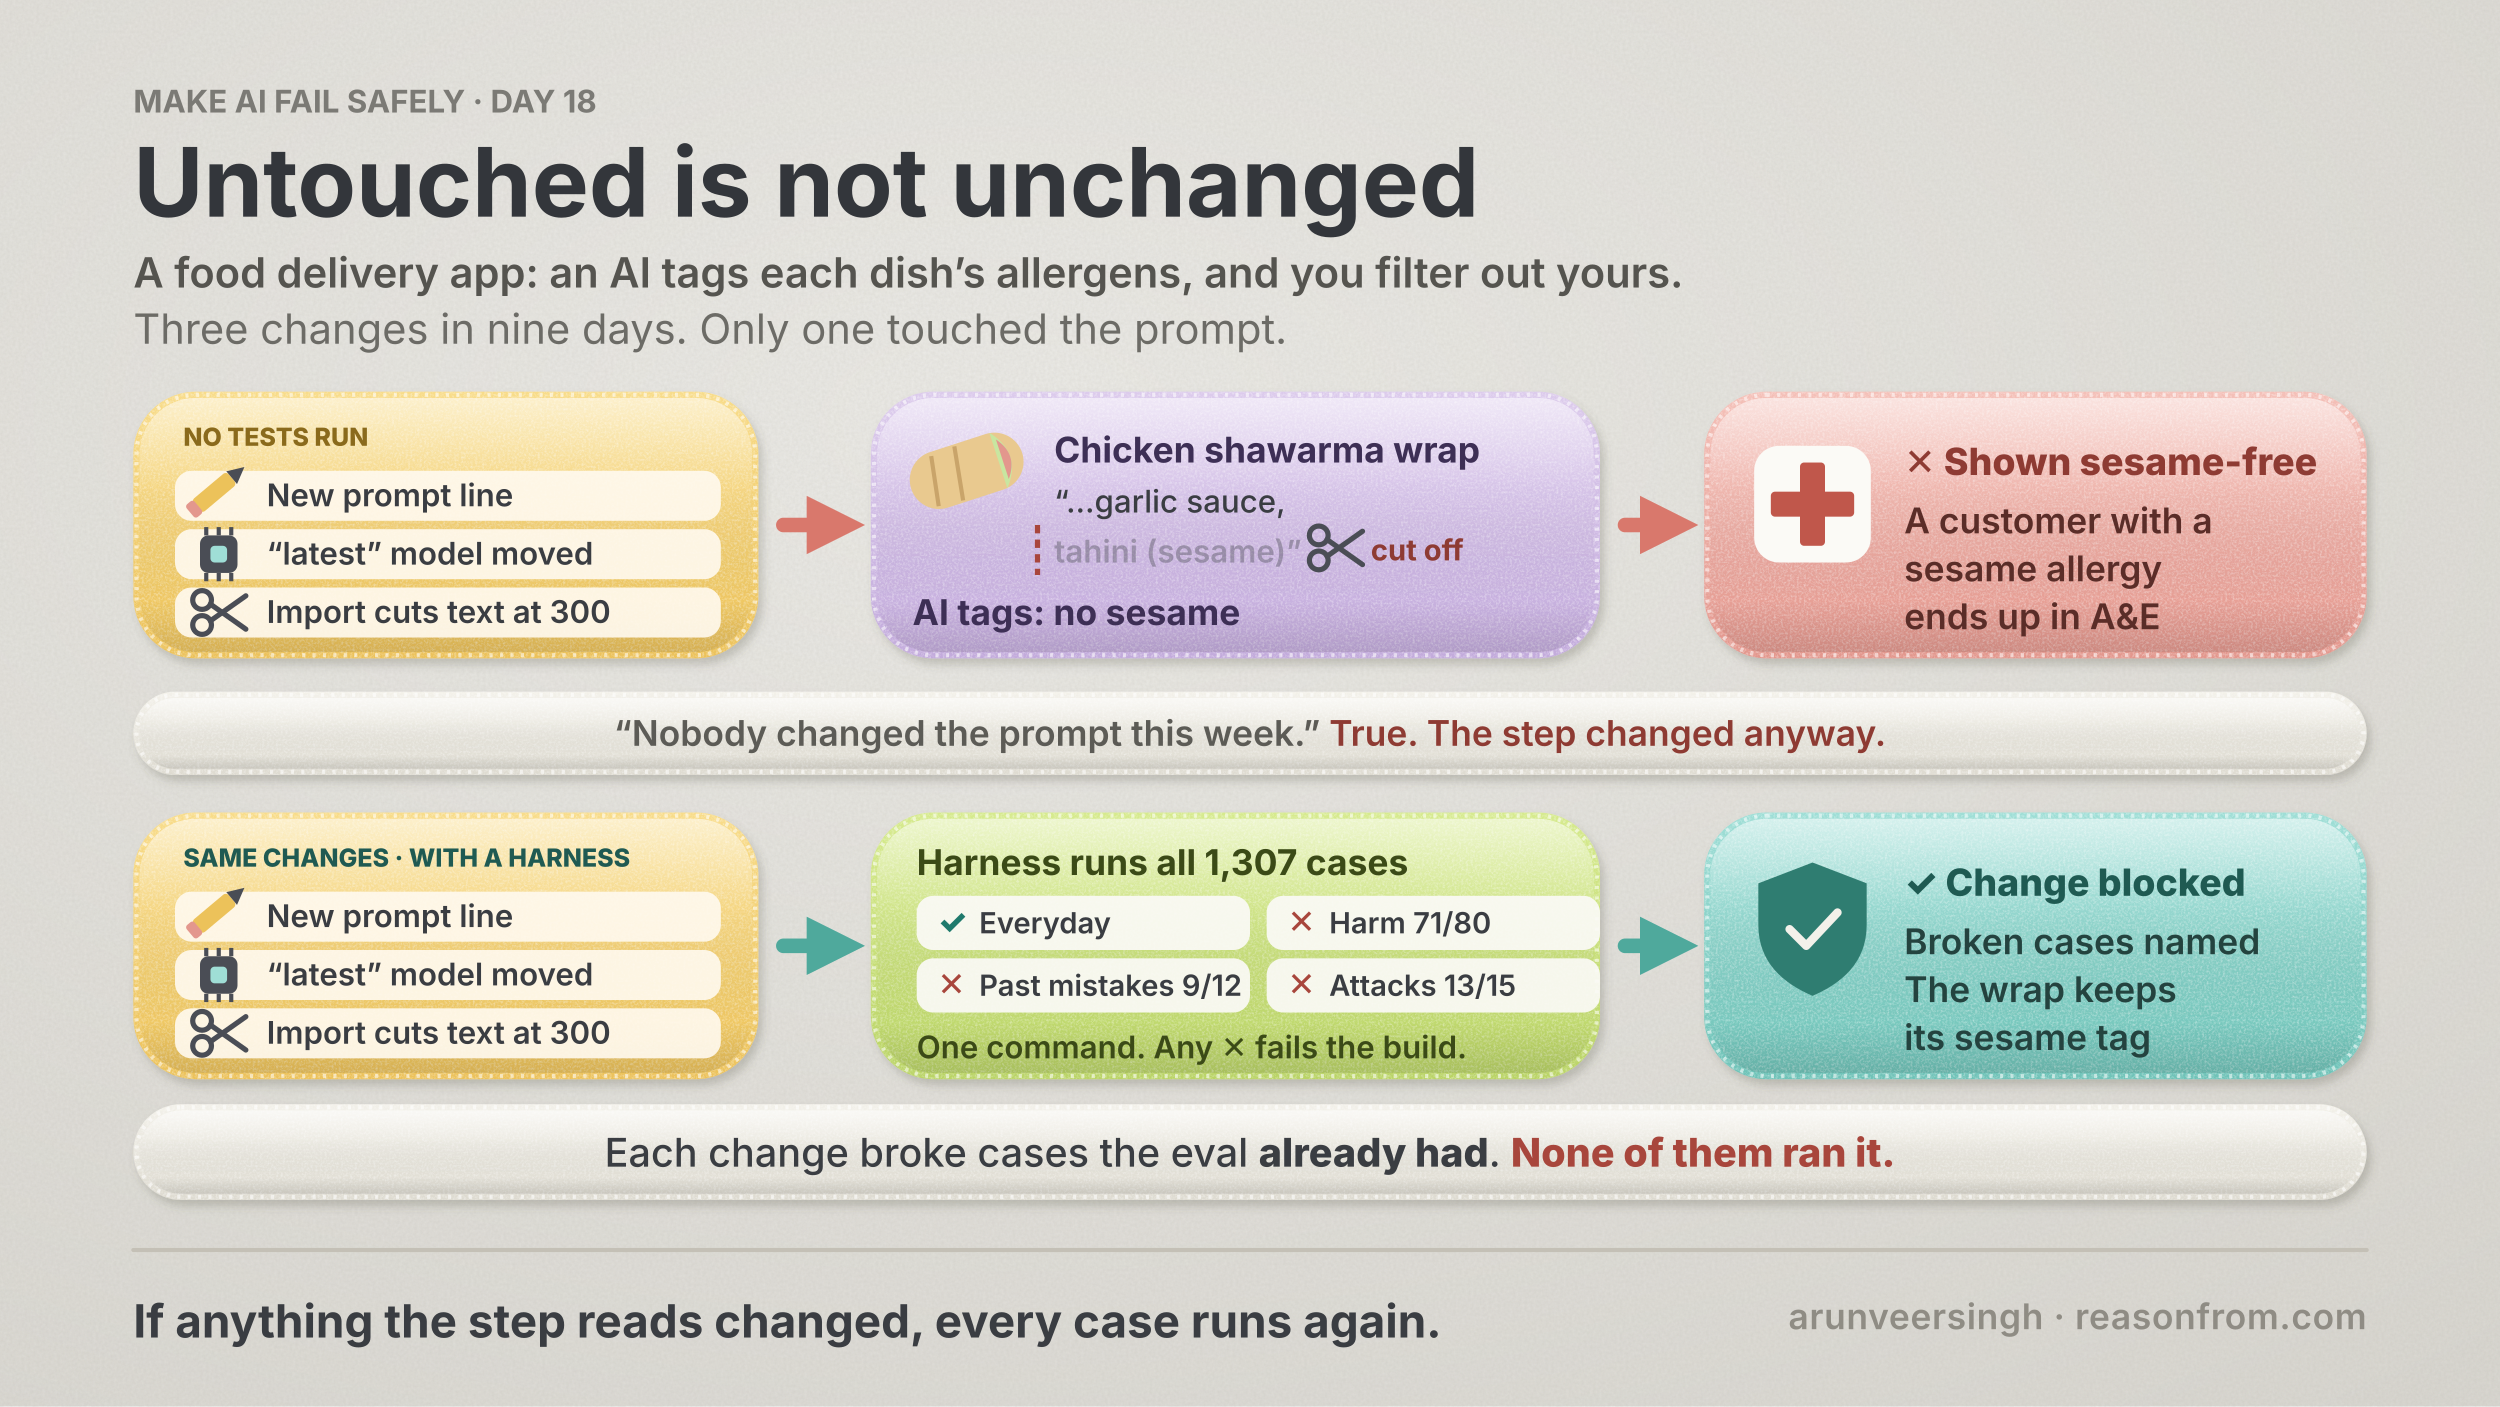
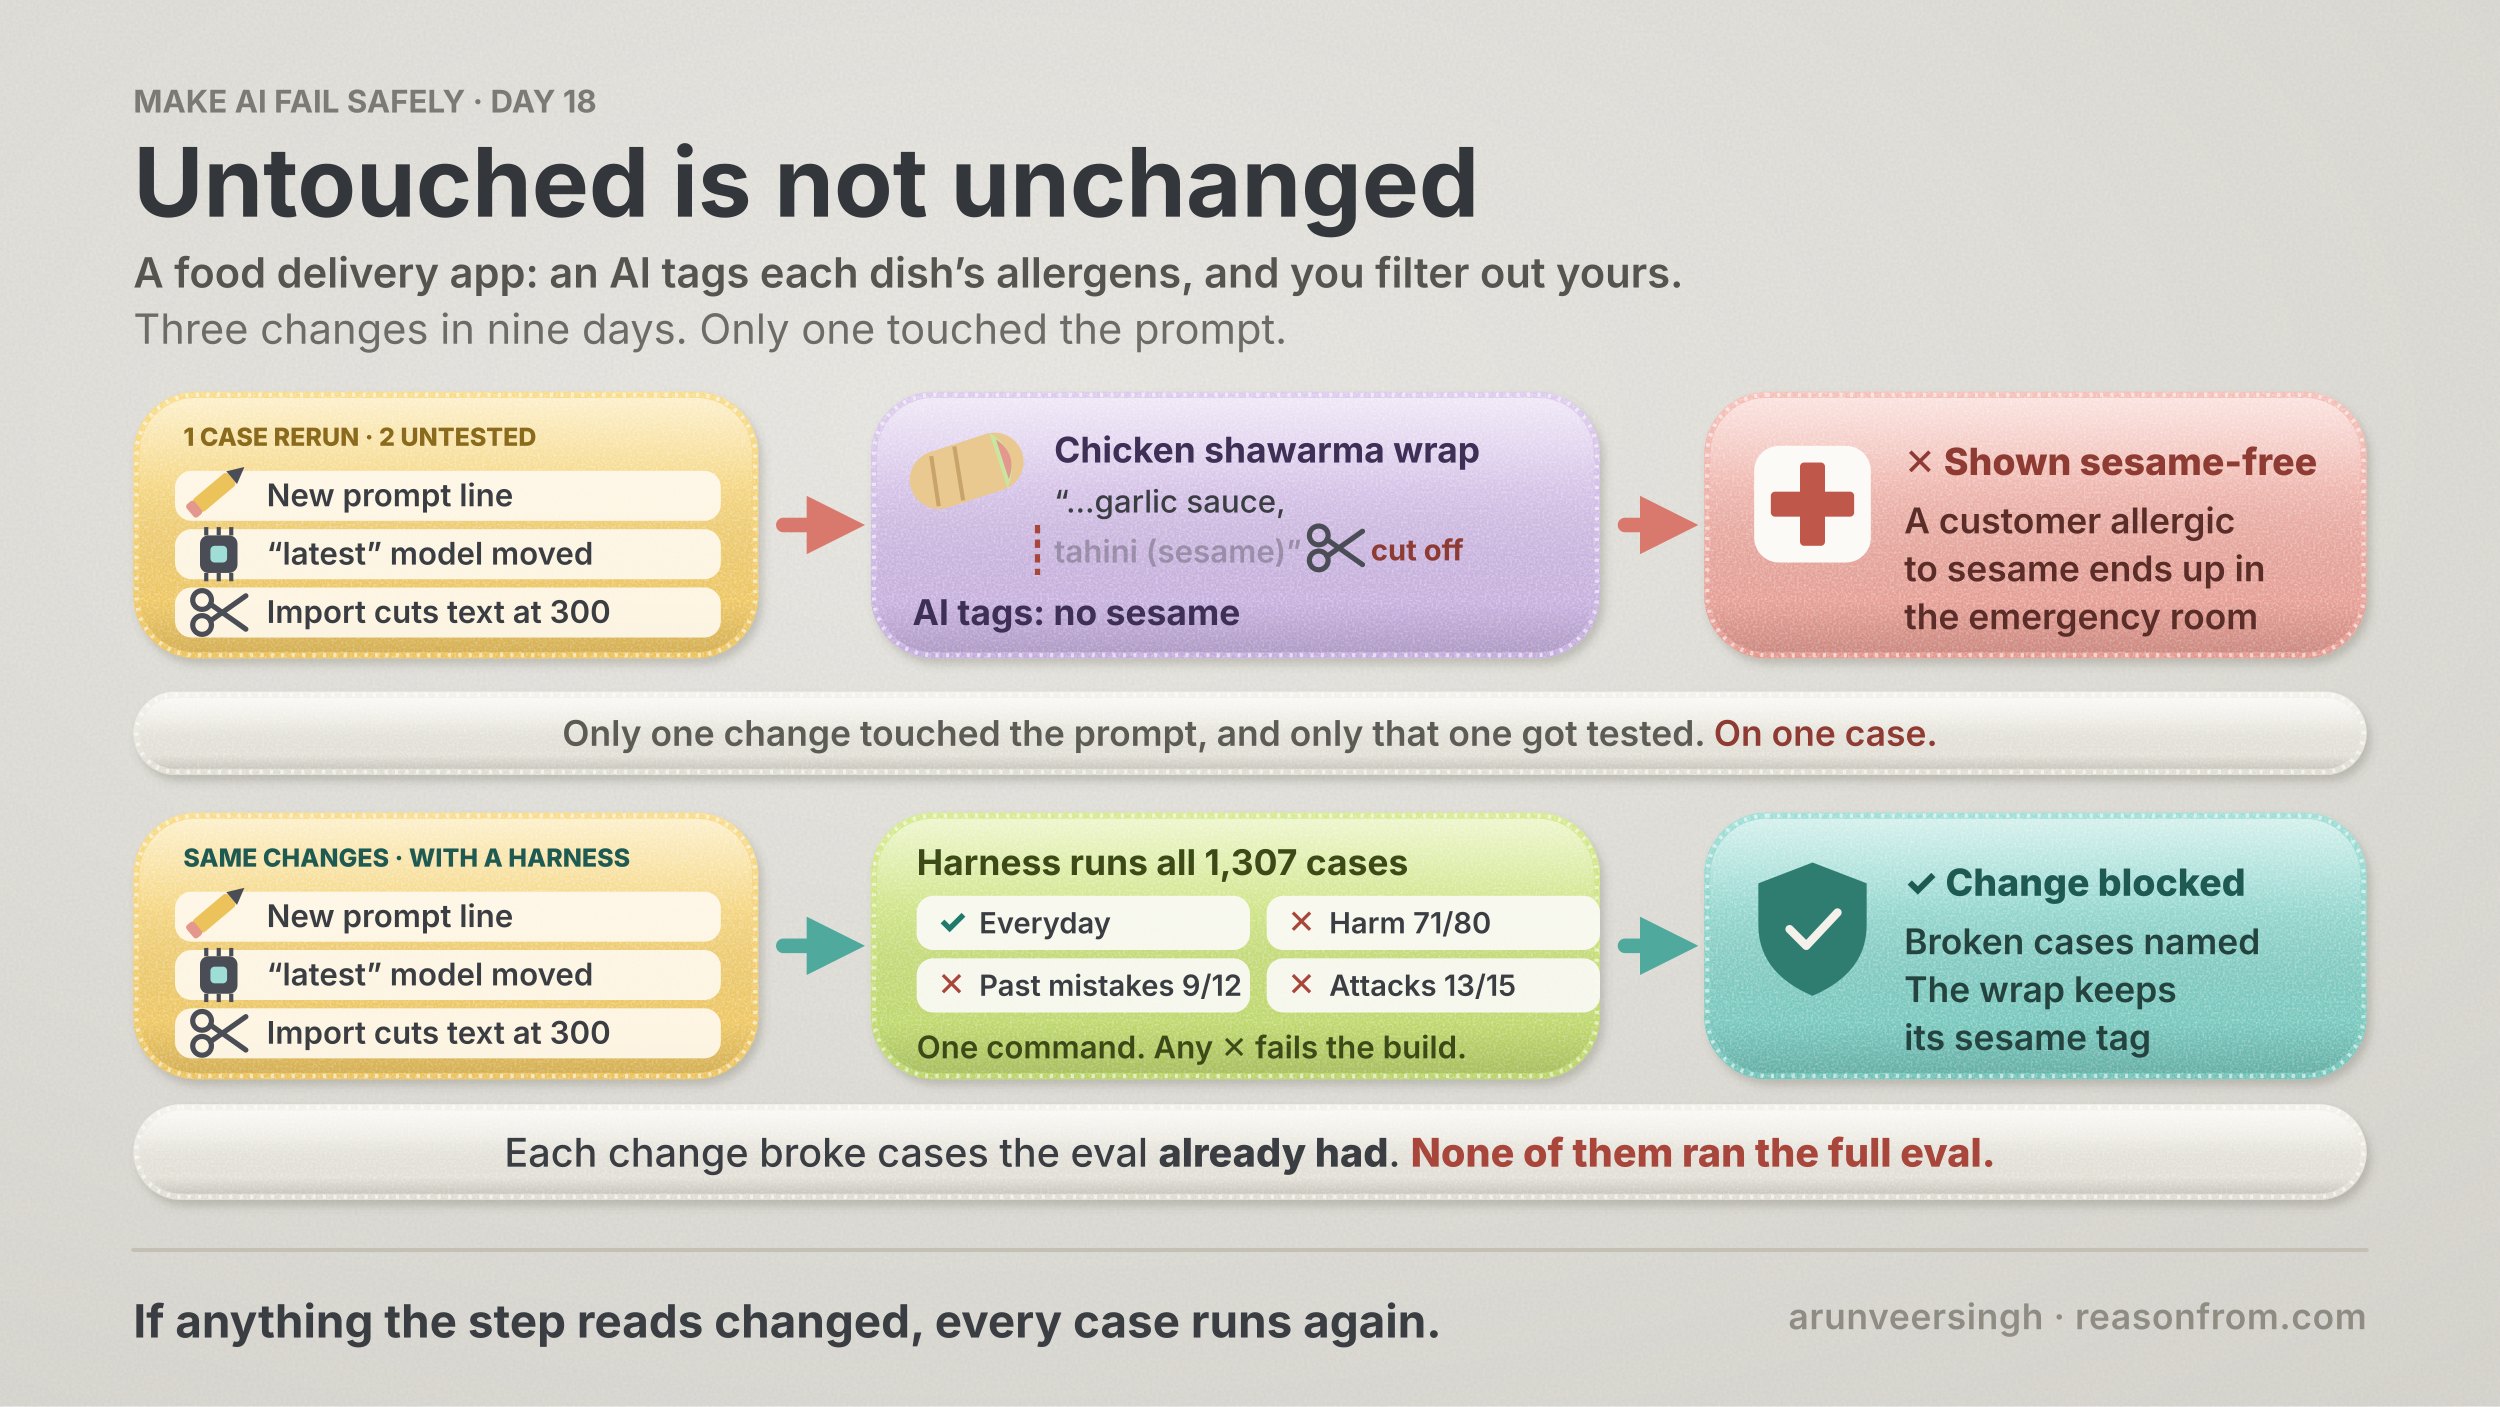
<svg xmlns="http://www.w3.org/2000/svg" width="1200" height="675" viewBox="0 0 1200 675" role="img" aria-labelledby="d18title d18desc">
  <defs>
    <linearGradient id="g_teal" x1="0" y1="0" x2="0" y2="1">
      <stop offset="0" stop-color="#9fded6" />
      <stop offset="1" stop-color="#6fc3b8" />
    </linearGradient>
    <linearGradient id="g_rose" x1="0" y1="0" x2="0" y2="1">
      <stop offset="0" stop-color="#f4c0b8" />
      <stop offset="1" stop-color="#e3978d" />
    </linearGradient>
    <linearGradient id="g_peri" x1="0" y1="0" x2="0" y2="1">
      <stop offset="0" stop-color="#a9b8f2" />
      <stop offset="1" stop-color="#7f93e0" />
    </linearGradient>
    <linearGradient id="g_lilac" x1="0" y1="0" x2="0" y2="1">
      <stop offset="0" stop-color="#dccbec" />
      <stop offset="1" stop-color="#c3abdc" />
    </linearGradient>
    <linearGradient id="g_butter" x1="0" y1="0" x2="0" y2="1">
      <stop offset="0" stop-color="#f8dc8a" />
      <stop offset="1" stop-color="#ecc25a" />
    </linearGradient>
    <linearGradient id="g_lime" x1="0" y1="0" x2="0" y2="1">
      <stop offset="0" stop-color="#d6ea8e" />
      <stop offset="1" stop-color="#bad466" />
    </linearGradient>
    <linearGradient id="g_off" x1="0" y1="0" x2="0" y2="1">
      <stop offset="0" stop-color="#f3f1ea" />
      <stop offset="1" stop-color="#dedbd1" />
    </linearGradient>
    <radialGradient id="bg" cx=".4" cy=".3" r=".9">
      <stop offset="0" stop-color="#ecebe7" />
      <stop offset="1" stop-color="#d9d7d1" />
    </radialGradient>
    <linearGradient id="puff" x1="0" y1="0" x2="0" y2="1">
      <stop offset="0" stop-color="#fff" stop-opacity=".55" />
      <stop offset=".35" stop-color="#fff" stop-opacity=".08" />
      <stop offset=".8" stop-color="#000" stop-opacity="0" />
      <stop offset="1" stop-color="#000" stop-opacity=".10" />
    </linearGradient>
    <filter id="shadow" x="-20%" y="-30%" width="150%" height="190%">
      <feDropShadow dx="10" dy="16" stdDeviation="14" flood-color="#5a5446" flood-opacity=".30" />
      <feDropShadow dx="2" dy="3" stdDeviation="2" flood-color="#5a5446" flood-opacity=".25" />
    </filter>
    <filter id="felt" x="0" y="0" width="100%" height="100%">
      <feTurbulence type="fractalNoise" baseFrequency=".9" numOctaves="3" seed="4" />
      <feColorMatrix values="0 0 0 0 1  0 0 0 0 1  0 0 0 0 1  0 0 0 1.4 -.55" />
      <feComposite in2="SourceGraphic" operator="in" />
    </filter>
    <filter id="grain">
      <feTurbulence type="fractalNoise" baseFrequency=".7" numOctaves="2" seed="9" />
      <feColorMatrix values="0 0 0 0 .4  0 0 0 0 .38  0 0 0 0 .33  0 0 0 .18 0" />
    </filter>
    <marker id="ah_r" viewBox="0 0 10 10" refX="6" refY="5" markerWidth="4" markerHeight="4" orient="auto">
      <path d="M0 0 L10 5 L0 10 z" fill="#d9786c" />
    </marker>
    <marker id="ah_g" viewBox="0 0 10 10" refX="6" refY="5" markerWidth="4" markerHeight="4" orient="auto">
      <path d="M0 0 L10 5 L0 10 z" fill="#4fa99c" />
    </marker>
  </defs>
  <rect width="1200" height="675" fill="url(#bg)" />
  <rect width="1200" height="675" filter="url(#grain)" />
  <text x="64" y="54" font-family="Inter, 'Google Sans', system-ui, 'Segoe UI', Roboto, Helvetica, Arial, sans-serif" font-size="15" font-weight="700" fill="#7b7a75" text-anchor="start">MAKE AI FAIL SAFELY · DAY 18</text>
  <text x="64" y="104" font-family="Inter, 'Google Sans', system-ui, 'Segoe UI', Roboto, Helvetica, Arial, sans-serif" font-size="46" font-weight="700" fill="#33363b" text-anchor="start">Untouched is not unchanged</text>
  <text x="64" y="138" font-family="Inter, 'Google Sans', system-ui, 'Segoe UI', Roboto, Helvetica, Arial, sans-serif" font-size="20" font-weight="600" fill="#55544f" text-anchor="start">A food delivery app: an AI tags each dish’s allergens, and you filter out yours.</text>
  <text x="64" y="165" font-family="Inter, 'Google Sans', system-ui, 'Segoe UI', Roboto, Helvetica, Arial, sans-serif" font-size="20" font-weight="400" fill="#6c6b66" text-anchor="start">Three changes in nine days. Only one touched the prompt.</text>
  <g filter="url(#shadow)">
    <rect x="64" y="188" width="300" height="128" rx="30" fill="url(#g_butter)" />
  </g>
  <rect x="64" y="188" width="300" height="128" rx="30" fill="#fff" filter="url(#felt)" opacity=".55" />
  <rect x="67" y="191" width="294" height="122" rx="27" fill="url(#puff)" />
  <rect x="65.5" y="189.5" width="297" height="125" rx="28.5" fill="none" stroke="#fff" stroke-opacity=".55" stroke-width="2" stroke-dasharray="1.5 3.5" />
-   <text x="88" y="214" font-family="Inter, 'Google Sans', system-ui, 'Segoe UI', Roboto, Helvetica, Arial, sans-serif" font-size="12" font-weight="800" fill="#8a6a1c" text-anchor="start">NO TESTS RUN</text>
+   <text x="88" y="214" font-family="Inter, 'Google Sans', system-ui, 'Segoe UI', Roboto, Helvetica, Arial, sans-serif" font-size="12" font-weight="800" fill="#8a6a1c" text-anchor="start">1 CASE RERUN · 2 UNTESTED</text>
  <rect x="84" y="226" width="262" height="24" rx="8" fill="#fffaf0" opacity=".9" />
  <g transform="rotate(-40 102 237)">
    <rect x="92" y="233" width="22" height="8" rx="2" fill="#ecc25a" />
    <polygon points="114,233 122,237 114,241" fill="#4a4d55" />
    <rect x="88" y="233" width="5" height="8" rx="1.5" fill="#e3978d" />
  </g>
  <text x="128" y="243" font-family="Inter, 'Google Sans', system-ui, 'Segoe UI', Roboto, Helvetica, Arial, sans-serif" font-size="15" font-weight="600" fill="#3a3d42" text-anchor="start">New prompt line</text>
  <rect x="84" y="254" width="262" height="24" rx="8" fill="#fffaf0" opacity=".9" />
  <rect x="96" y="257" width="18" height="18" rx="4" fill="#4a4d55" />
  <rect x="101" y="262" width="8" height="8" rx="2" fill="#9fded6" />
  <line x1="99" y1="253" x2="99" y2="257" stroke="#4a4d55" stroke-width="2" />
  <line x1="99" y1="275" x2="99" y2="279" stroke="#4a4d55" stroke-width="2" />
  <line x1="105" y1="253" x2="105" y2="257" stroke="#4a4d55" stroke-width="2" />
  <line x1="105" y1="275" x2="105" y2="279" stroke="#4a4d55" stroke-width="2" />
  <line x1="111" y1="253" x2="111" y2="257" stroke="#4a4d55" stroke-width="2" />
  <line x1="111" y1="275" x2="111" y2="279" stroke="#4a4d55" stroke-width="2" />
  <text x="128" y="271" font-family="Inter, 'Google Sans', system-ui, 'Segoe UI', Roboto, Helvetica, Arial, sans-serif" font-size="15" font-weight="600" fill="#3a3d42" text-anchor="start">“latest” model moved</text>
  <rect x="84" y="282" width="262" height="24" rx="8" fill="#fffaf0" opacity=".9" />
  <circle cx="97" cy="300" r="4.5" fill="none" stroke="#4a4d55" stroke-width="2.5" />
  <circle cx="97" cy="288" r="4.5" fill="none" stroke="#4a4d55" stroke-width="2.5" />
  <line x1="101" y1="298" x2="118" y2="286" stroke="#4a4d55" stroke-width="2.5" stroke-linecap="round" />
  <line x1="101" y1="290" x2="118" y2="302" stroke="#4a4d55" stroke-width="2.5" stroke-linecap="round" />
  <text x="128" y="299" font-family="Inter, 'Google Sans', system-ui, 'Segoe UI', Roboto, Helvetica, Arial, sans-serif" font-size="15" font-weight="600" fill="#3a3d42" text-anchor="start">Import cuts text at 300</text>
  <line x1="376" y1="252" x2="404" y2="252" stroke="#d9786c" stroke-width="7" stroke-linecap="round" marker-end="url(#ah_r)" />
  <g filter="url(#shadow)">
    <rect x="418" y="188" width="350" height="128" rx="30" fill="url(#g_lilac)" />
  </g>
  <rect x="418" y="188" width="350" height="128" rx="30" fill="#fff" filter="url(#felt)" opacity=".55" />
  <rect x="421" y="191" width="344" height="122" rx="27" fill="url(#puff)" />
  <rect x="419.5" y="189.5" width="347" height="125" rx="28.5" fill="none" stroke="#fff" stroke-opacity=".55" stroke-width="2" stroke-dasharray="1.5 3.5" />
  <g transform="rotate(-18 464 226)">
    <rect x="436" y="212" width="56" height="28" rx="14" fill="#e9c98f" />
    <path d="M480 212 q12 14 0 28" fill="#c8e6a0" />
    <path d="M482 216 q8 10 0 20" fill="#e3978d" />
    <line x1="450" y1="214" x2="446" y2="238" stroke="#c9a46a" stroke-width="2" />
    <line x1="462" y1="213" x2="458" y2="239" stroke="#c9a46a" stroke-width="2" />
  </g>
  <text x="506" y="222" font-family="Inter, 'Google Sans', system-ui, 'Segoe UI', Roboto, Helvetica, Arial, sans-serif" font-size="17" font-weight="700" fill="#3d2f55" text-anchor="start">Chicken shawarma wrap</text>
  <text x="506" y="246" font-family="Inter, 'Google Sans', system-ui, 'Segoe UI', Roboto, Helvetica, Arial, sans-serif" font-size="15" font-weight="500" fill="#3a3d42" text-anchor="start">“…garlic sauce,</text>
  <text x="506" y="270" font-family="Inter, 'Google Sans', system-ui, 'Segoe UI', Roboto, Helvetica, Arial, sans-serif" font-size="15" font-weight="600" fill="#3a3d42" opacity=".35">tahini (sesame)”</text>
  <line x1="498" y1="252" x2="498" y2="276" stroke="#a8463c" stroke-width="2.5" stroke-dasharray="4 3" />
  <circle cx="633" cy="269" r="4.5" fill="none" stroke="#4a4d55" stroke-width="2.5" />
  <circle cx="633" cy="257" r="4.5" fill="none" stroke="#4a4d55" stroke-width="2.5" />
  <line x1="637" y1="267" x2="654" y2="255" stroke="#4a4d55" stroke-width="2.5" stroke-linecap="round" />
  <line x1="637" y1="259" x2="654" y2="271" stroke="#4a4d55" stroke-width="2.5" stroke-linecap="round" />
  <text x="658" y="269" font-family="Inter, 'Google Sans', system-ui, 'Segoe UI', Roboto, Helvetica, Arial, sans-serif" font-size="14" font-weight="700" fill="#8e3b33" text-anchor="start">cut off</text>
  <text x="438" y="300" font-family="Inter, 'Google Sans', system-ui, 'Segoe UI', Roboto, Helvetica, Arial, sans-serif" font-size="17" font-weight="700" fill="#3d2f55" text-anchor="start">AI tags: no sesame</text>
  <line x1="780" y1="252" x2="804" y2="252" stroke="#d9786c" stroke-width="7" stroke-linecap="round" marker-end="url(#ah_r)" />
  <g filter="url(#shadow)">
    <rect x="818" y="188" width="318" height="128" rx="30" fill="url(#g_rose)" />
  </g>
  <rect x="818" y="188" width="318" height="128" rx="30" fill="#fff" filter="url(#felt)" opacity=".55" />
  <rect x="821" y="191" width="312" height="122" rx="27" fill="url(#puff)" />
  <rect x="819.5" y="189.5" width="315" height="125" rx="28.5" fill="none" stroke="#fff" stroke-opacity=".55" stroke-width="2" stroke-dasharray="1.5 3.5" />
  <rect x="842" y="214" width="56" height="56" rx="12" fill="#fbfaf6" />
  <rect x="864" y="222" width="12" height="40" rx="2" fill="#c0574b" />
  <rect x="850" y="236" width="40" height="12" rx="2" fill="#c0574b" />
  <text x="914" y="228" font-family="Inter, 'Google Sans', system-ui, 'Segoe UI', Roboto, Helvetica, Arial, sans-serif" font-size="18" font-weight="800" fill="#8e3b33" text-anchor="start">✕  Shown sesame-free</text>
-   <text x="914" y="256" font-family="Inter, 'Google Sans', system-ui, 'Segoe UI', Roboto, Helvetica, Arial, sans-serif" font-size="17" font-weight="600" fill="#5a2d28" text-anchor="start">A customer with a</text>
-   <text x="914" y="279" font-family="Inter, 'Google Sans', system-ui, 'Segoe UI', Roboto, Helvetica, Arial, sans-serif" font-size="17" font-weight="600" fill="#5a2d28" text-anchor="start">sesame allergy</text>
-   <text x="914" y="302" font-family="Inter, 'Google Sans', system-ui, 'Segoe UI', Roboto, Helvetica, Arial, sans-serif" font-size="17" font-weight="600" fill="#5a2d28" text-anchor="start">ends up in A&amp;E</text>
+   <text x="914" y="256" font-family="Inter, 'Google Sans', system-ui, 'Segoe UI', Roboto, Helvetica, Arial, sans-serif" font-size="17" font-weight="600" fill="#5a2d28" text-anchor="start">A customer allergic</text>
+   <text x="914" y="279" font-family="Inter, 'Google Sans', system-ui, 'Segoe UI', Roboto, Helvetica, Arial, sans-serif" font-size="17" font-weight="600" fill="#5a2d28" text-anchor="start">to sesame ends up in</text>
+   <text x="914" y="302" font-family="Inter, 'Google Sans', system-ui, 'Segoe UI', Roboto, Helvetica, Arial, sans-serif" font-size="17" font-weight="600" fill="#5a2d28" text-anchor="start">the emergency room</text>
  <g filter="url(#shadow)">
    <rect x="64" y="332" width="1072" height="40" rx="20.0" fill="url(#g_off)" />
  </g>
  <rect x="64" y="332" width="1072" height="40" rx="20.0" fill="#fff" filter="url(#felt)" opacity=".55" />
  <rect x="67" y="335" width="1066" height="34" rx="17.0" fill="url(#puff)" />
  <rect x="65.5" y="333.5" width="1069" height="37" rx="18.5" fill="none" stroke="#fff" stroke-opacity=".55" stroke-width="2" stroke-dasharray="1.5 3.5" />
-   <text x="600" y="358" font-family="Inter, 'Google Sans', system-ui, 'Segoe UI', Roboto, Helvetica, Arial, sans-serif" font-size="17" font-weight="600" fill="#5c5b56" text-anchor="middle">“Nobody changed the prompt this week.” <tspan fill="#8e3b33">True. The step changed anyway.</tspan>
+   <text x="600" y="358" font-family="Inter, 'Google Sans', system-ui, 'Segoe UI', Roboto, Helvetica, Arial, sans-serif" font-size="17" font-weight="600" fill="#5c5b56" text-anchor="middle">Only one change touched the prompt, and only that one got tested. <tspan fill="#8e3b33">On one case.</tspan>
  </text>
  <g filter="url(#shadow)">
    <rect x="64" y="390" width="300" height="128" rx="30" fill="url(#g_butter)" />
  </g>
  <rect x="64" y="390" width="300" height="128" rx="30" fill="#fff" filter="url(#felt)" opacity=".55" />
  <rect x="67" y="393" width="294" height="122" rx="27" fill="url(#puff)" />
  <rect x="65.5" y="391.5" width="297" height="125" rx="28.5" fill="none" stroke="#fff" stroke-opacity=".55" stroke-width="2" stroke-dasharray="1.5 3.5" />
  <text x="88" y="416" font-family="Inter, 'Google Sans', system-ui, 'Segoe UI', Roboto, Helvetica, Arial, sans-serif" font-size="12" font-weight="800" fill="#1f5a52" text-anchor="start">SAME CHANGES · WITH A HARNESS</text>
  <rect x="84" y="428" width="262" height="24" rx="8" fill="#fffaf0" opacity=".9" />
  <g transform="rotate(-40 102 439)">
    <rect x="92" y="435" width="22" height="8" rx="2" fill="#ecc25a" />
    <polygon points="114,435 122,439 114,443" fill="#4a4d55" />
    <rect x="88" y="435" width="5" height="8" rx="1.5" fill="#e3978d" />
  </g>
  <text x="128" y="445" font-family="Inter, 'Google Sans', system-ui, 'Segoe UI', Roboto, Helvetica, Arial, sans-serif" font-size="15" font-weight="600" fill="#3a3d42" text-anchor="start">New prompt line</text>
  <rect x="84" y="456" width="262" height="24" rx="8" fill="#fffaf0" opacity=".9" />
  <rect x="96" y="459" width="18" height="18" rx="4" fill="#4a4d55" />
  <rect x="101" y="464" width="8" height="8" rx="2" fill="#9fded6" />
  <line x1="99" y1="455" x2="99" y2="459" stroke="#4a4d55" stroke-width="2" />
  <line x1="99" y1="477" x2="99" y2="481" stroke="#4a4d55" stroke-width="2" />
  <line x1="105" y1="455" x2="105" y2="459" stroke="#4a4d55" stroke-width="2" />
  <line x1="105" y1="477" x2="105" y2="481" stroke="#4a4d55" stroke-width="2" />
  <line x1="111" y1="455" x2="111" y2="459" stroke="#4a4d55" stroke-width="2" />
  <line x1="111" y1="477" x2="111" y2="481" stroke="#4a4d55" stroke-width="2" />
  <text x="128" y="473" font-family="Inter, 'Google Sans', system-ui, 'Segoe UI', Roboto, Helvetica, Arial, sans-serif" font-size="15" font-weight="600" fill="#3a3d42" text-anchor="start">“latest” model moved</text>
  <rect x="84" y="484" width="262" height="24" rx="8" fill="#fffaf0" opacity=".9" />
  <circle cx="97" cy="502" r="4.5" fill="none" stroke="#4a4d55" stroke-width="2.5" />
  <circle cx="97" cy="490" r="4.5" fill="none" stroke="#4a4d55" stroke-width="2.5" />
  <line x1="101" y1="500" x2="118" y2="488" stroke="#4a4d55" stroke-width="2.5" stroke-linecap="round" />
  <line x1="101" y1="492" x2="118" y2="504" stroke="#4a4d55" stroke-width="2.5" stroke-linecap="round" />
  <text x="128" y="501" font-family="Inter, 'Google Sans', system-ui, 'Segoe UI', Roboto, Helvetica, Arial, sans-serif" font-size="15" font-weight="600" fill="#3a3d42" text-anchor="start">Import cuts text at 300</text>
  <line x1="376" y1="454" x2="404" y2="454" stroke="#4fa99c" stroke-width="7" stroke-linecap="round" marker-end="url(#ah_g)" />
  <g filter="url(#shadow)">
    <rect x="418" y="390" width="350" height="128" rx="30" fill="url(#g_lime)" />
  </g>
  <rect x="418" y="390" width="350" height="128" rx="30" fill="#fff" filter="url(#felt)" opacity=".55" />
  <rect x="421" y="393" width="344" height="122" rx="27" fill="url(#puff)" />
  <rect x="419.5" y="391.5" width="347" height="125" rx="28.5" fill="none" stroke="#fff" stroke-opacity=".55" stroke-width="2" stroke-dasharray="1.5 3.5" />
  <text x="440" y="420" font-family="Inter, 'Google Sans', system-ui, 'Segoe UI', Roboto, Helvetica, Arial, sans-serif" font-size="17" font-weight="700" fill="#3b4a17" text-anchor="start">Harness runs all 1,307 cases</text>
  <rect x="440" y="430" width="160" height="26" rx="8" fill="#fbfaf6" opacity=".92" />
  <text x="450" y="448" font-family="Inter, 'Google Sans', system-ui, 'Segoe UI', Roboto, Helvetica, Arial, sans-serif" font-size="16" font-weight="800" fill="#1f7a6c" text-anchor="start">✓</text>
  <text x="470" y="448" font-family="Inter, 'Google Sans', system-ui, 'Segoe UI', Roboto, Helvetica, Arial, sans-serif" font-size="14" font-weight="600" fill="#3a3d42" text-anchor="start">Everyday</text>
  <rect x="608" y="430" width="160" height="26" rx="8" fill="#fbfaf6" opacity=".92" />
  <text x="618" y="448" font-family="Inter, 'Google Sans', system-ui, 'Segoe UI', Roboto, Helvetica, Arial, sans-serif" font-size="16" font-weight="800" fill="#a8463c" text-anchor="start">✕</text>
  <text x="638" y="448" font-family="Inter, 'Google Sans', system-ui, 'Segoe UI', Roboto, Helvetica, Arial, sans-serif" font-size="14" font-weight="600" fill="#3a3d42" text-anchor="start">Harm 71/80</text>
  <rect x="440" y="460" width="160" height="26" rx="8" fill="#fbfaf6" opacity=".92" />
  <text x="450" y="478" font-family="Inter, 'Google Sans', system-ui, 'Segoe UI', Roboto, Helvetica, Arial, sans-serif" font-size="16" font-weight="800" fill="#a8463c" text-anchor="start">✕</text>
  <text x="470" y="478" font-family="Inter, 'Google Sans', system-ui, 'Segoe UI', Roboto, Helvetica, Arial, sans-serif" font-size="14" font-weight="600" fill="#3a3d42" text-anchor="start">Past mistakes 9/12</text>
  <rect x="608" y="460" width="160" height="26" rx="8" fill="#fbfaf6" opacity=".92" />
  <text x="618" y="478" font-family="Inter, 'Google Sans', system-ui, 'Segoe UI', Roboto, Helvetica, Arial, sans-serif" font-size="16" font-weight="800" fill="#a8463c" text-anchor="start">✕</text>
  <text x="638" y="478" font-family="Inter, 'Google Sans', system-ui, 'Segoe UI', Roboto, Helvetica, Arial, sans-serif" font-size="14" font-weight="600" fill="#3a3d42" text-anchor="start">Attacks 13/15</text>
  <text x="440" y="508" font-family="Inter, 'Google Sans', system-ui, 'Segoe UI', Roboto, Helvetica, Arial, sans-serif" font-size="15" font-weight="600" fill="#3b4a17" text-anchor="start">One command. Any ✕ fails the build.</text>
  <line x1="780" y1="454" x2="804" y2="454" stroke="#4fa99c" stroke-width="7" stroke-linecap="round" marker-end="url(#ah_g)" />
  <g filter="url(#shadow)">
    <rect x="818" y="390" width="318" height="128" rx="30" fill="url(#g_teal)" />
  </g>
  <rect x="818" y="390" width="318" height="128" rx="30" fill="#fff" filter="url(#felt)" opacity=".55" />
  <rect x="821" y="393" width="312" height="122" rx="27" fill="url(#puff)" />
  <rect x="819.5" y="391.5" width="315" height="125" rx="28.5" fill="none" stroke="#fff" stroke-opacity=".55" stroke-width="2" stroke-dasharray="1.5 3.5" />
  <path d="M870 414 l26 10 v20 c0 18 -12 28 -26 34 c-14 -6 -26 -16 -26 -34 v-20 z" fill="#2f7d71" />
  <path d="M859 446 l8 8 l15 -16" fill="none" stroke="#f3f1ea" stroke-width="4" stroke-linecap="round" stroke-linejoin="round" />
  <text x="914" y="430" font-family="Inter, 'Google Sans', system-ui, 'Segoe UI', Roboto, Helvetica, Arial, sans-serif" font-size="18" font-weight="800" fill="#1f5a52" text-anchor="start">✓  Change blocked</text>
  <text x="914" y="458" font-family="Inter, 'Google Sans', system-ui, 'Segoe UI', Roboto, Helvetica, Arial, sans-serif" font-size="17" font-weight="600" fill="#24433f" text-anchor="start">Broken cases named</text>
  <text x="914" y="481" font-family="Inter, 'Google Sans', system-ui, 'Segoe UI', Roboto, Helvetica, Arial, sans-serif" font-size="17" font-weight="600" fill="#24433f" text-anchor="start">The wrap keeps</text>
  <text x="914" y="504" font-family="Inter, 'Google Sans', system-ui, 'Segoe UI', Roboto, Helvetica, Arial, sans-serif" font-size="17" font-weight="600" fill="#24433f" text-anchor="start">its sesame tag</text>
  <g filter="url(#shadow)">
    <rect x="64" y="530" width="1072" height="46" rx="23.0" fill="url(#g_off)" />
  </g>
  <rect x="64" y="530" width="1072" height="46" rx="23.0" fill="#fff" filter="url(#felt)" opacity=".55" />
  <rect x="67" y="533" width="1066" height="40" rx="20.0" fill="url(#puff)" />
  <rect x="65.5" y="531.5" width="1069" height="43" rx="21.5" fill="none" stroke="#fff" stroke-opacity=".55" stroke-width="2" stroke-dasharray="1.5 3.5" />
-   <text x="600" y="560" font-family="Inter, 'Google Sans', system-ui, 'Segoe UI', Roboto, Helvetica, Arial, sans-serif" font-size="19" font-weight="500" fill="#3a3d42" text-anchor="middle">Each change broke cases the eval <tspan font-weight="800">already had</tspan>. <tspan font-weight="800" fill="#a8463c">None of them ran it.</tspan>
+   <text x="600" y="560" font-family="Inter, 'Google Sans', system-ui, 'Segoe UI', Roboto, Helvetica, Arial, sans-serif" font-size="19" font-weight="500" fill="#3a3d42" text-anchor="middle">Each change broke cases the eval <tspan font-weight="800">already had</tspan>. <tspan font-weight="800" fill="#a8463c">None of them ran the full eval.</tspan>
  </text>
  <line x1="64" y1="600" x2="1136" y2="600" stroke="#c4c0b6" stroke-width="2" stroke-linecap="round" />
  <text x="64" y="642" font-family="Inter, 'Google Sans', system-ui, 'Segoe UI', Roboto, Helvetica, Arial, sans-serif" font-size="22" font-weight="700" fill="#3a3d42" text-anchor="start">If anything the step reads changed, every case runs again.</text>
  <text class="brand-label" x="1136" y="638" font-family="Inter, 'Google Sans', system-ui, 'Segoe UI', Roboto, Helvetica, Arial, sans-serif" font-size="17" font-weight="600" fill="#8f8c84" text-anchor="end" letter-spacing=".3">arunveersingh · reasonfrom.com</text>
</svg>
